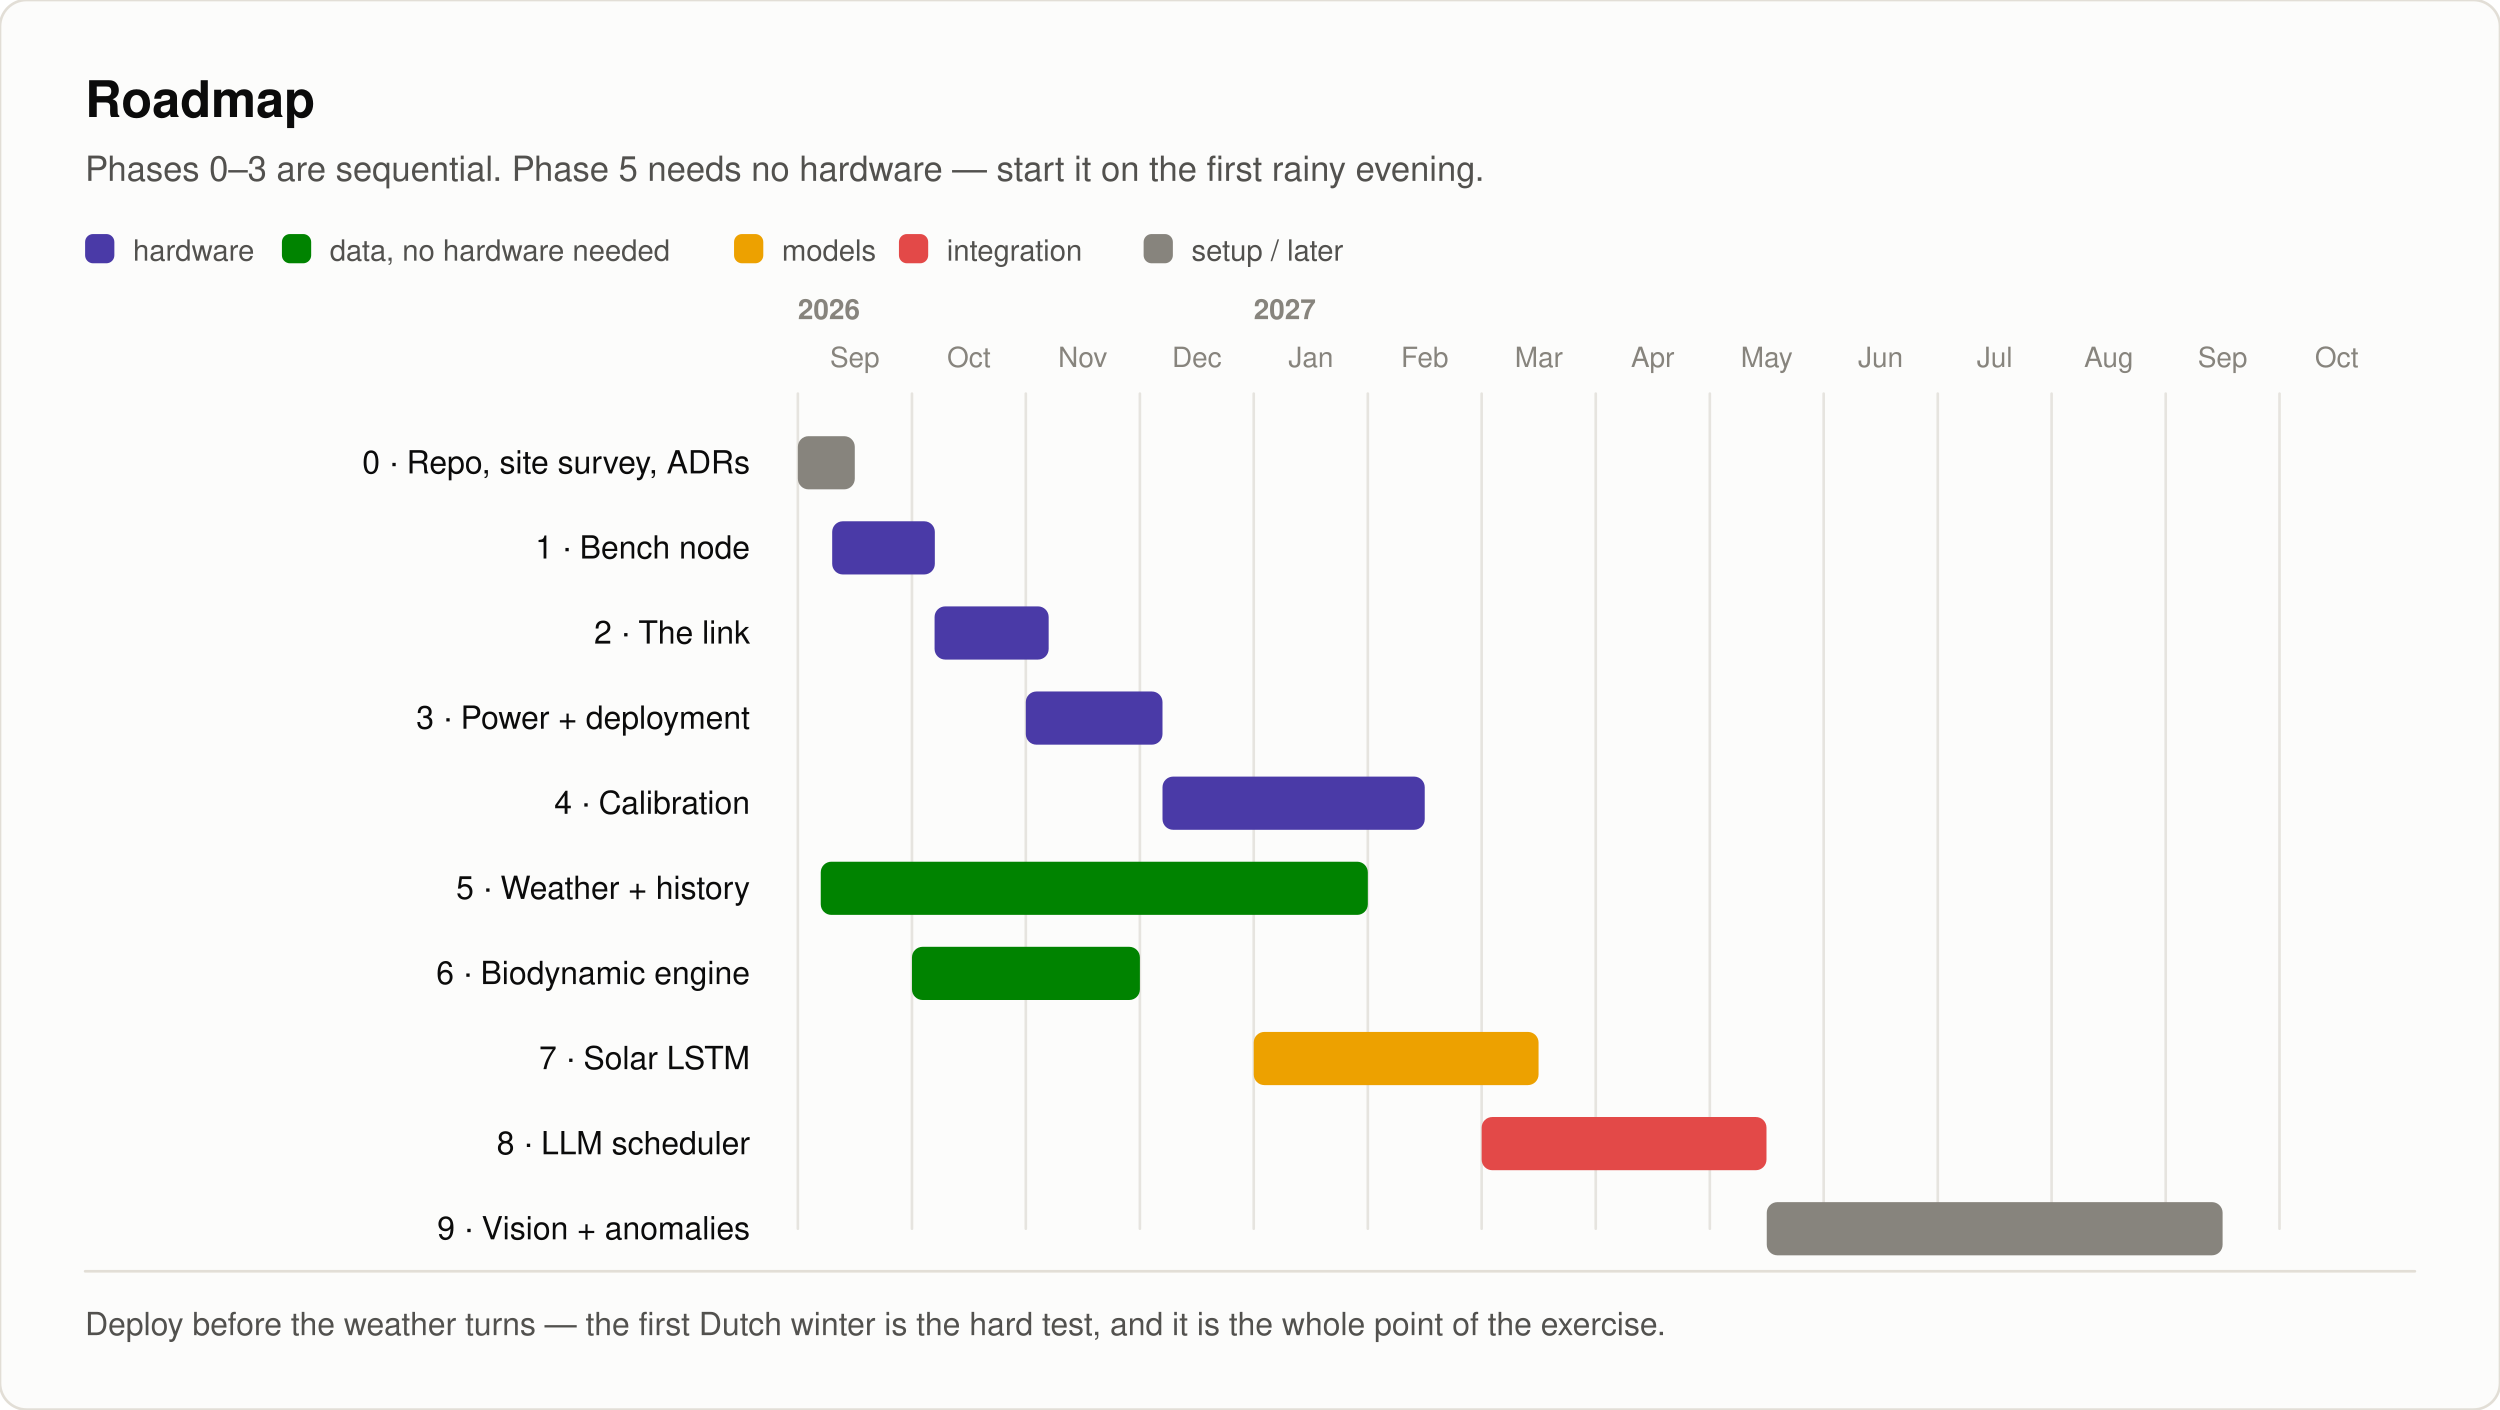
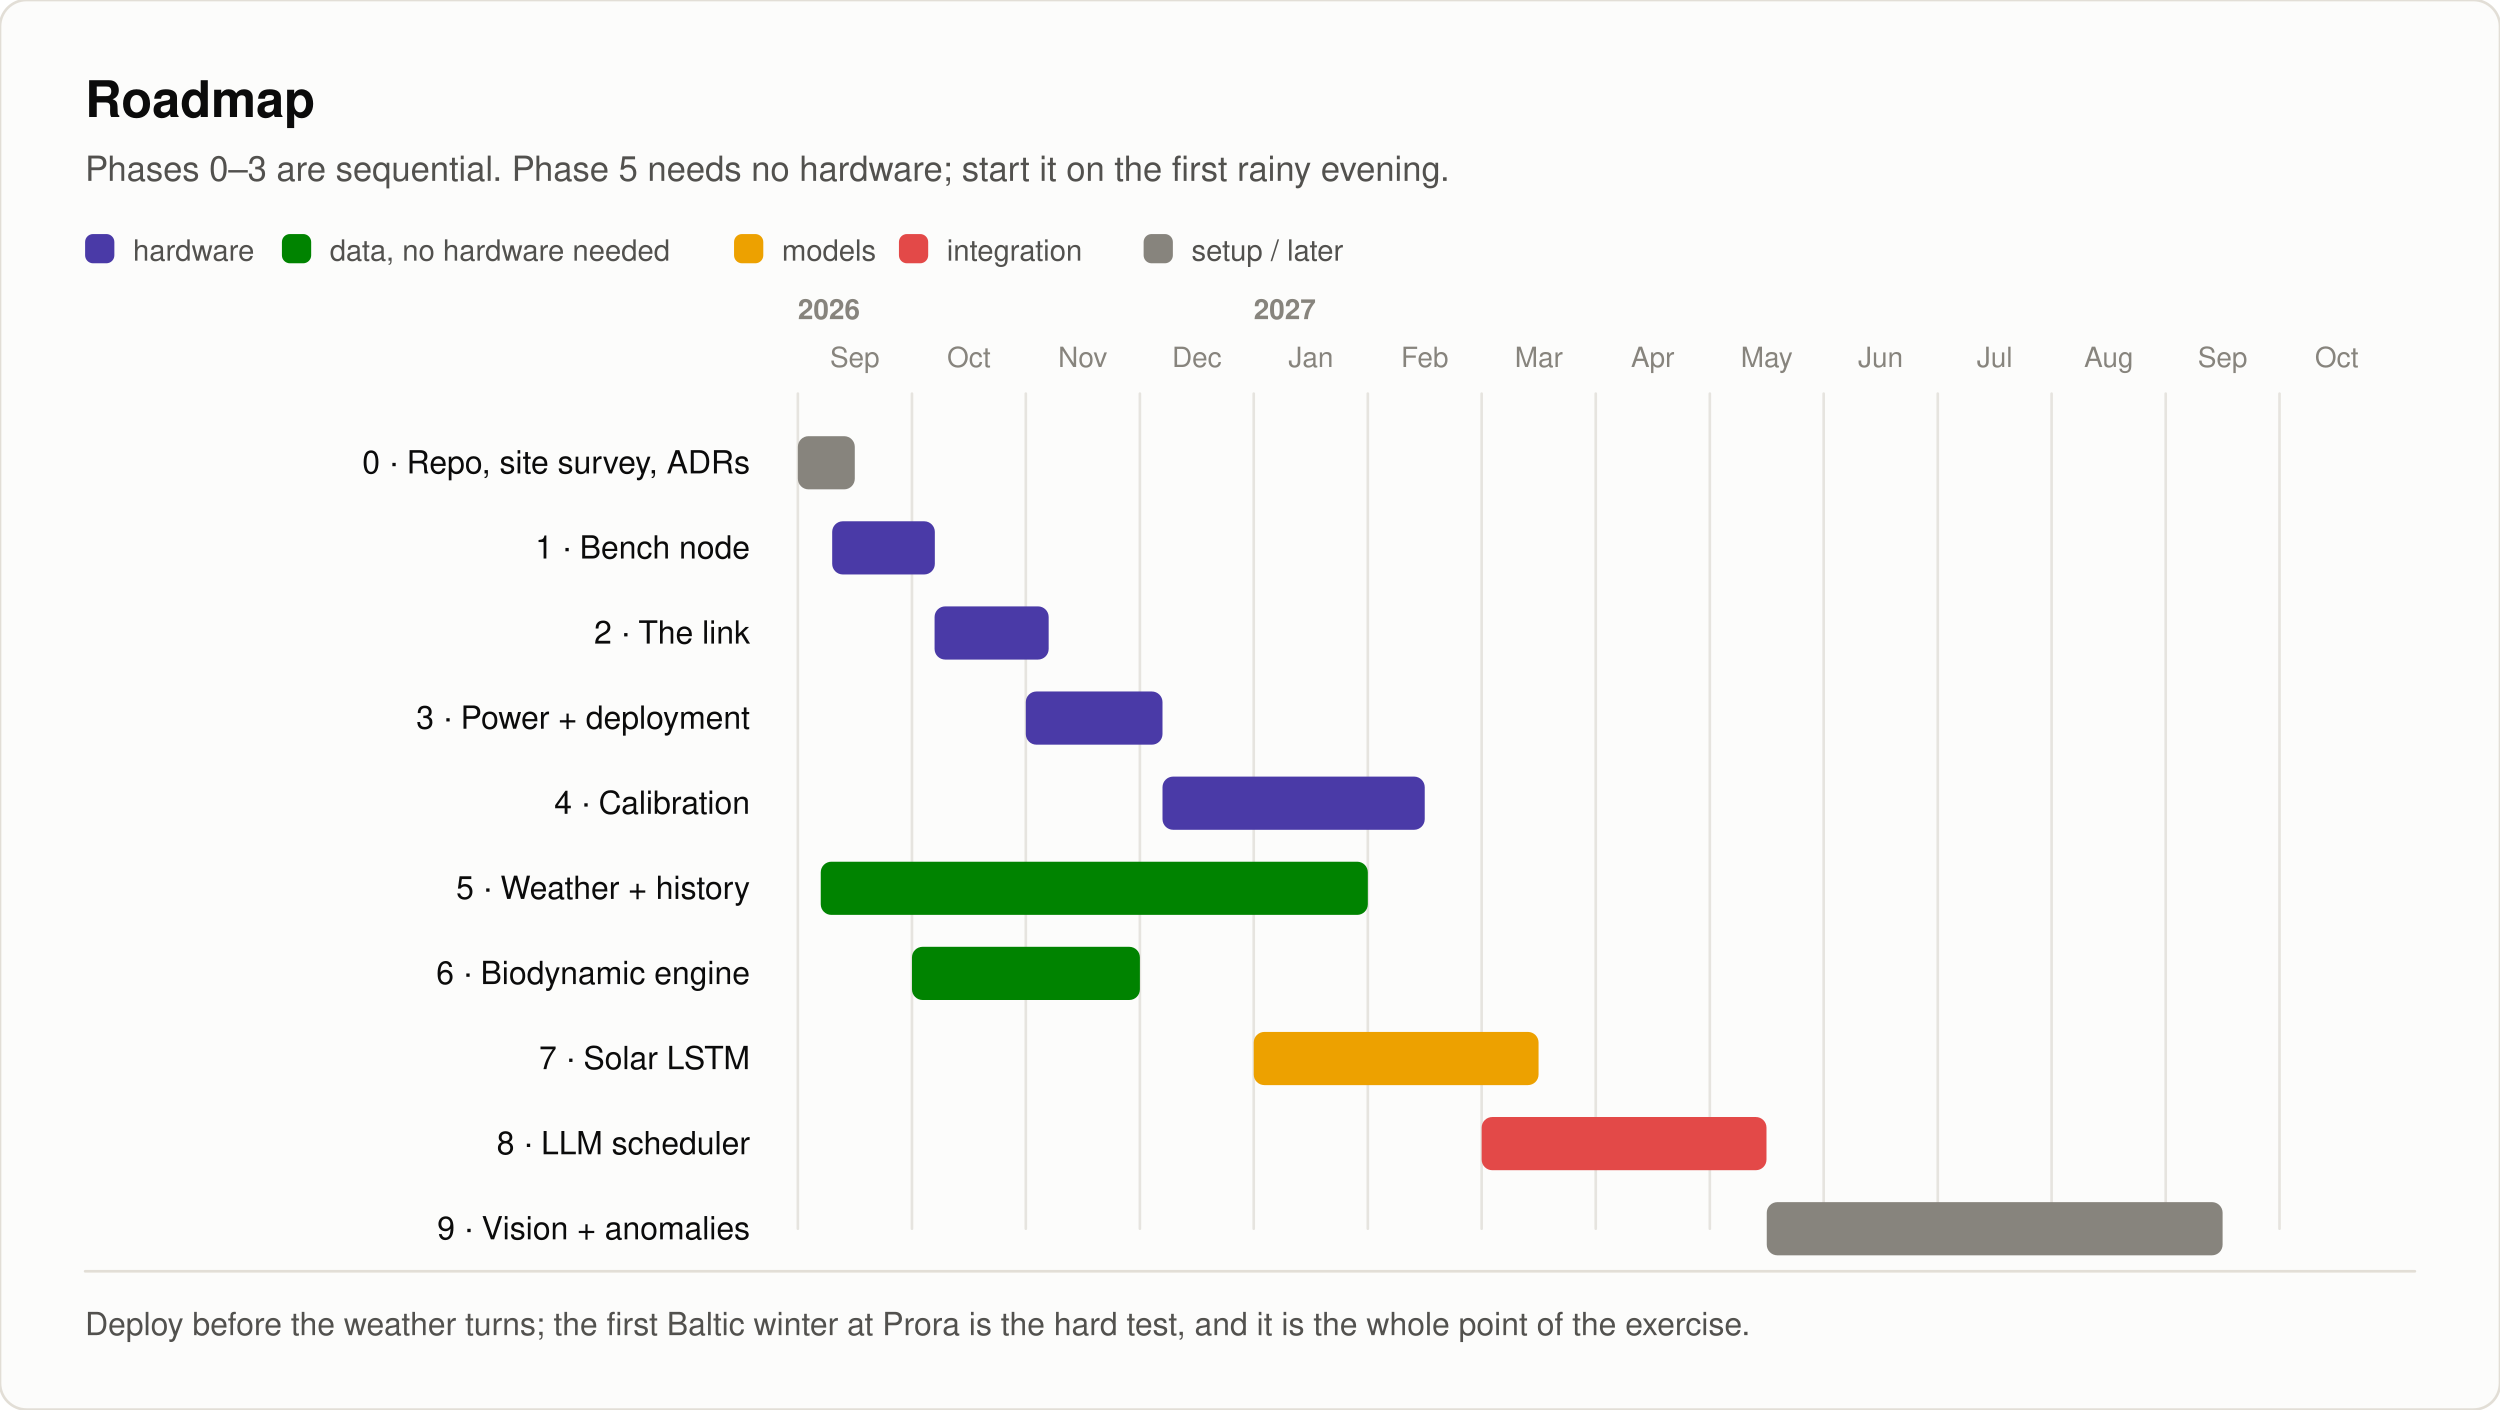
<svg xmlns="http://www.w3.org/2000/svg" viewBox="0 0 940 530" width="940" height="530" role="img" aria-label="Phase roadmap">
  <rect x="0.0" y="0.0" width="940.0" height="530.0" rx="10" fill="#fcfcfb" stroke="#e2ded6" stroke-width="1" />
  <text x="32.0" y="44.0" font-family="Helvetica, Arial, sans-serif" font-size="19" font-weight="bold" fill="#0b0b0b" text-anchor="start">Roadmap</text>
-   <text x="32.0" y="68.0" font-family="Helvetica, Arial, sans-serif" font-size="13" font-weight="normal" fill="#52514e" text-anchor="start">Phases 0–3 are sequential. Phase 5 needs no hardware — start it on the first rainy evening.</text>
+   <text x="32.0" y="68.0" font-family="Helvetica, Arial, sans-serif" font-size="13" font-weight="normal" fill="#52514e" text-anchor="start">Phases 0–3 are sequential. Phase 5 needs no hardware; start it on the first rainy evening.</text>
  <rect x="32.0" y="88.0" width="11.0" height="11.0" rx="3" fill="#4a3aa7" />
  <text x="50.0" y="98.0" font-family="Helvetica, Arial, sans-serif" font-size="11" font-weight="normal" fill="#52514e" text-anchor="start">hardware</text>
  <rect x="106.0" y="88.0" width="11.0" height="11.0" rx="3" fill="#008300" />
  <text x="124.0" y="98.0" font-family="Helvetica, Arial, sans-serif" font-size="11" font-weight="normal" fill="#52514e" text-anchor="start">data, no hardware needed</text>
  <rect x="276.0" y="88.0" width="11.0" height="11.0" rx="3" fill="#eda100" />
  <text x="294.0" y="98.0" font-family="Helvetica, Arial, sans-serif" font-size="11" font-weight="normal" fill="#52514e" text-anchor="start">models</text>
  <rect x="338.0" y="88.0" width="11.0" height="11.0" rx="3" fill="#e34948" />
  <text x="356.0" y="98.0" font-family="Helvetica, Arial, sans-serif" font-size="11" font-weight="normal" fill="#52514e" text-anchor="start">integration</text>
  <rect x="430.0" y="88.0" width="11.0" height="11.0" rx="3" fill="#87847d" />
  <text x="448.0" y="98.0" font-family="Helvetica, Arial, sans-serif" font-size="11" font-weight="normal" fill="#52514e" text-anchor="start">setup / later</text>
  <line x1="300.0" y1="148.0" x2="300.0" y2="462.0" stroke="#e6e4df" stroke-width="1" stroke-linecap="round" />
  <text x="321.4" y="138.0" font-family="Helvetica, Arial, sans-serif" font-size="10.5" font-weight="normal" fill="#87847d" text-anchor="middle">Sep</text>
  <line x1="342.9" y1="148.0" x2="342.9" y2="462.0" stroke="#e6e4df" stroke-width="1" stroke-linecap="round" />
  <text x="364.3" y="138.0" font-family="Helvetica, Arial, sans-serif" font-size="10.5" font-weight="normal" fill="#87847d" text-anchor="middle">Oct</text>
  <line x1="385.7" y1="148.0" x2="385.7" y2="462.0" stroke="#e6e4df" stroke-width="1" stroke-linecap="round" />
  <text x="407.1" y="138.0" font-family="Helvetica, Arial, sans-serif" font-size="10.5" font-weight="normal" fill="#87847d" text-anchor="middle">Nov</text>
  <line x1="428.6" y1="148.0" x2="428.6" y2="462.0" stroke="#e6e4df" stroke-width="1" stroke-linecap="round" />
  <text x="450.0" y="138.0" font-family="Helvetica, Arial, sans-serif" font-size="10.5" font-weight="normal" fill="#87847d" text-anchor="middle">Dec</text>
  <line x1="471.4" y1="148.0" x2="471.4" y2="462.0" stroke="#e6e4df" stroke-width="1" stroke-linecap="round" />
  <text x="492.9" y="138.0" font-family="Helvetica, Arial, sans-serif" font-size="10.5" font-weight="normal" fill="#87847d" text-anchor="middle">Jan</text>
  <line x1="514.3" y1="148.0" x2="514.3" y2="462.0" stroke="#e6e4df" stroke-width="1" stroke-linecap="round" />
  <text x="535.7" y="138.0" font-family="Helvetica, Arial, sans-serif" font-size="10.5" font-weight="normal" fill="#87847d" text-anchor="middle">Feb</text>
  <line x1="557.1" y1="148.0" x2="557.1" y2="462.0" stroke="#e6e4df" stroke-width="1" stroke-linecap="round" />
  <text x="578.6" y="138.0" font-family="Helvetica, Arial, sans-serif" font-size="10.5" font-weight="normal" fill="#87847d" text-anchor="middle">Mar</text>
  <line x1="600.0" y1="148.0" x2="600.0" y2="462.0" stroke="#e6e4df" stroke-width="1" stroke-linecap="round" />
  <text x="621.4" y="138.0" font-family="Helvetica, Arial, sans-serif" font-size="10.5" font-weight="normal" fill="#87847d" text-anchor="middle">Apr</text>
  <line x1="642.9" y1="148.0" x2="642.9" y2="462.0" stroke="#e6e4df" stroke-width="1" stroke-linecap="round" />
  <text x="664.3" y="138.0" font-family="Helvetica, Arial, sans-serif" font-size="10.5" font-weight="normal" fill="#87847d" text-anchor="middle">May</text>
  <line x1="685.7" y1="148.0" x2="685.7" y2="462.0" stroke="#e6e4df" stroke-width="1" stroke-linecap="round" />
  <text x="707.1" y="138.0" font-family="Helvetica, Arial, sans-serif" font-size="10.5" font-weight="normal" fill="#87847d" text-anchor="middle">Jun</text>
  <line x1="728.6" y1="148.0" x2="728.6" y2="462.0" stroke="#e6e4df" stroke-width="1" stroke-linecap="round" />
  <text x="750.0" y="138.0" font-family="Helvetica, Arial, sans-serif" font-size="10.5" font-weight="normal" fill="#87847d" text-anchor="middle">Jul</text>
  <line x1="771.4" y1="148.0" x2="771.4" y2="462.0" stroke="#e6e4df" stroke-width="1" stroke-linecap="round" />
  <text x="792.9" y="138.0" font-family="Helvetica, Arial, sans-serif" font-size="10.5" font-weight="normal" fill="#87847d" text-anchor="middle">Aug</text>
  <line x1="814.3" y1="148.0" x2="814.3" y2="462.0" stroke="#e6e4df" stroke-width="1" stroke-linecap="round" />
  <text x="835.7" y="138.0" font-family="Helvetica, Arial, sans-serif" font-size="10.5" font-weight="normal" fill="#87847d" text-anchor="middle">Sep</text>
  <line x1="857.1" y1="148.0" x2="857.1" y2="462.0" stroke="#e6e4df" stroke-width="1" stroke-linecap="round" />
  <text x="878.6" y="138.0" font-family="Helvetica, Arial, sans-serif" font-size="10.5" font-weight="normal" fill="#87847d" text-anchor="middle">Oct</text>
  <text x="300.0" y="120.0" font-family="Helvetica, Arial, sans-serif" font-size="10.5" font-weight="bold" fill="#87847d" text-anchor="start">2026</text>
  <text x="471.4" y="120.0" font-family="Helvetica, Arial, sans-serif" font-size="10.5" font-weight="bold" fill="#87847d" text-anchor="start">2027</text>
  <text x="282.0" y="178.0" font-family="Helvetica, Arial, sans-serif" font-size="12" font-weight="normal" fill="#0b0b0b" text-anchor="end">0 · Repo, site survey, ADRs</text>
  <rect x="300.0" y="164.0" width="21.4" height="20.0" rx="4" fill="#87847d" />
  <text x="282.0" y="210.0" font-family="Helvetica, Arial, sans-serif" font-size="12" font-weight="normal" fill="#0b0b0b" text-anchor="end">1 · Bench node</text>
  <rect x="312.9" y="196.0" width="38.6" height="20.0" rx="4" fill="#4a3aa7" />
  <text x="282.0" y="242.0" font-family="Helvetica, Arial, sans-serif" font-size="12" font-weight="normal" fill="#0b0b0b" text-anchor="end">2 · The link</text>
  <rect x="351.4" y="228.0" width="42.9" height="20.0" rx="4" fill="#4a3aa7" />
  <text x="282.0" y="274.0" font-family="Helvetica, Arial, sans-serif" font-size="12" font-weight="normal" fill="#0b0b0b" text-anchor="end">3 · Power + deployment</text>
  <rect x="385.7" y="260.0" width="51.4" height="20.0" rx="4" fill="#4a3aa7" />
  <text x="282.0" y="306.0" font-family="Helvetica, Arial, sans-serif" font-size="12" font-weight="normal" fill="#0b0b0b" text-anchor="end">4 · Calibration</text>
  <rect x="437.1" y="292.0" width="98.6" height="20.0" rx="4" fill="#4a3aa7" />
  <text x="282.0" y="338.0" font-family="Helvetica, Arial, sans-serif" font-size="12" font-weight="normal" fill="#0b0b0b" text-anchor="end">5 · Weather + history</text>
  <rect x="308.6" y="324.0" width="205.7" height="20.0" rx="4" fill="#008300" />
  <text x="282.0" y="370.0" font-family="Helvetica, Arial, sans-serif" font-size="12" font-weight="normal" fill="#0b0b0b" text-anchor="end">6 · Biodynamic engine</text>
  <rect x="342.9" y="356.0" width="85.7" height="20.0" rx="4" fill="#008300" />
  <text x="282.0" y="402.0" font-family="Helvetica, Arial, sans-serif" font-size="12" font-weight="normal" fill="#0b0b0b" text-anchor="end">7 · Solar LSTM</text>
  <rect x="471.4" y="388.0" width="107.1" height="20.0" rx="4" fill="#eda100" />
  <text x="282.0" y="434.0" font-family="Helvetica, Arial, sans-serif" font-size="12" font-weight="normal" fill="#0b0b0b" text-anchor="end">8 · LLM scheduler</text>
  <rect x="557.1" y="420.0" width="107.1" height="20.0" rx="4" fill="#e34948" />
  <text x="282.0" y="466.0" font-family="Helvetica, Arial, sans-serif" font-size="12" font-weight="normal" fill="#0b0b0b" text-anchor="end">9 · Vision + anomalies</text>
  <rect x="664.3" y="452.0" width="171.4" height="20.0" rx="4" fill="#87847d" />
  <line x1="32.0" y1="478.0" x2="908.0" y2="478.0" stroke="#e2ded6" stroke-width="1" stroke-linecap="round" />
-   <text x="32.0" y="502.0" font-family="Helvetica, Arial, sans-serif" font-size="12" font-weight="normal" fill="#52514e" text-anchor="start">Deploy before the weather turns — the first Dutch winter is the hard test, and it is the whole point of the exercise.</text>
+   <text x="32.0" y="502.0" font-family="Helvetica, Arial, sans-serif" font-size="12" font-weight="normal" fill="#52514e" text-anchor="start">Deploy before the weather turns; the first Baltic winter at Prora is the hard test, and it is the whole point of the exercise.</text>
</svg>
